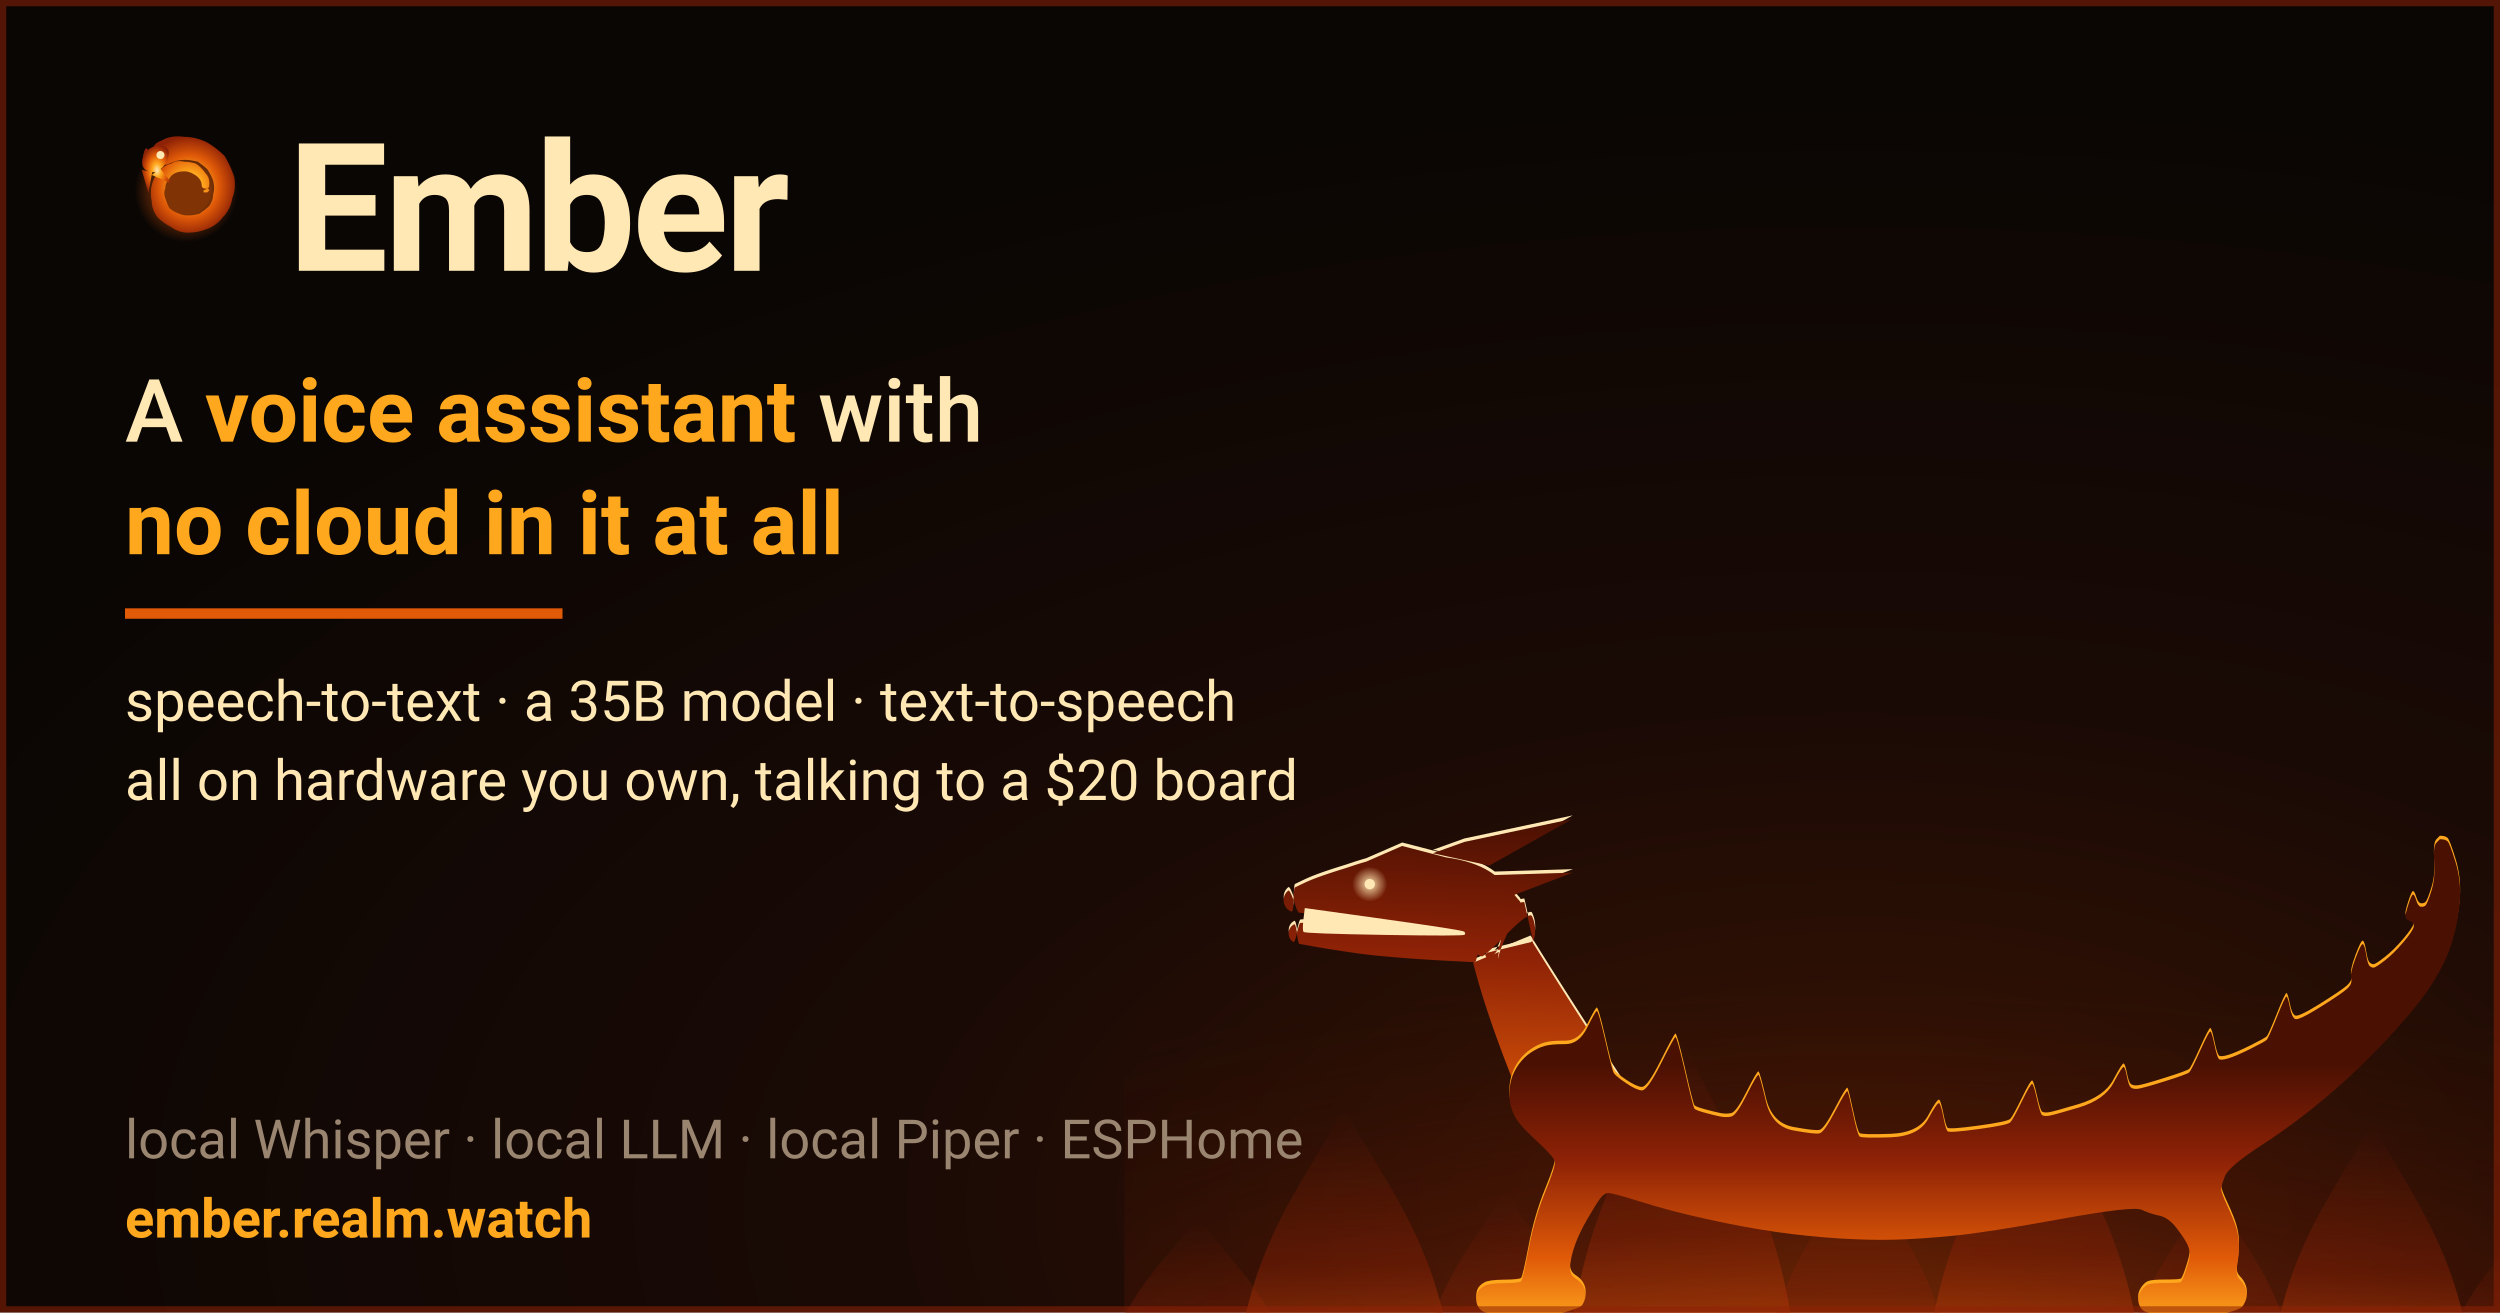
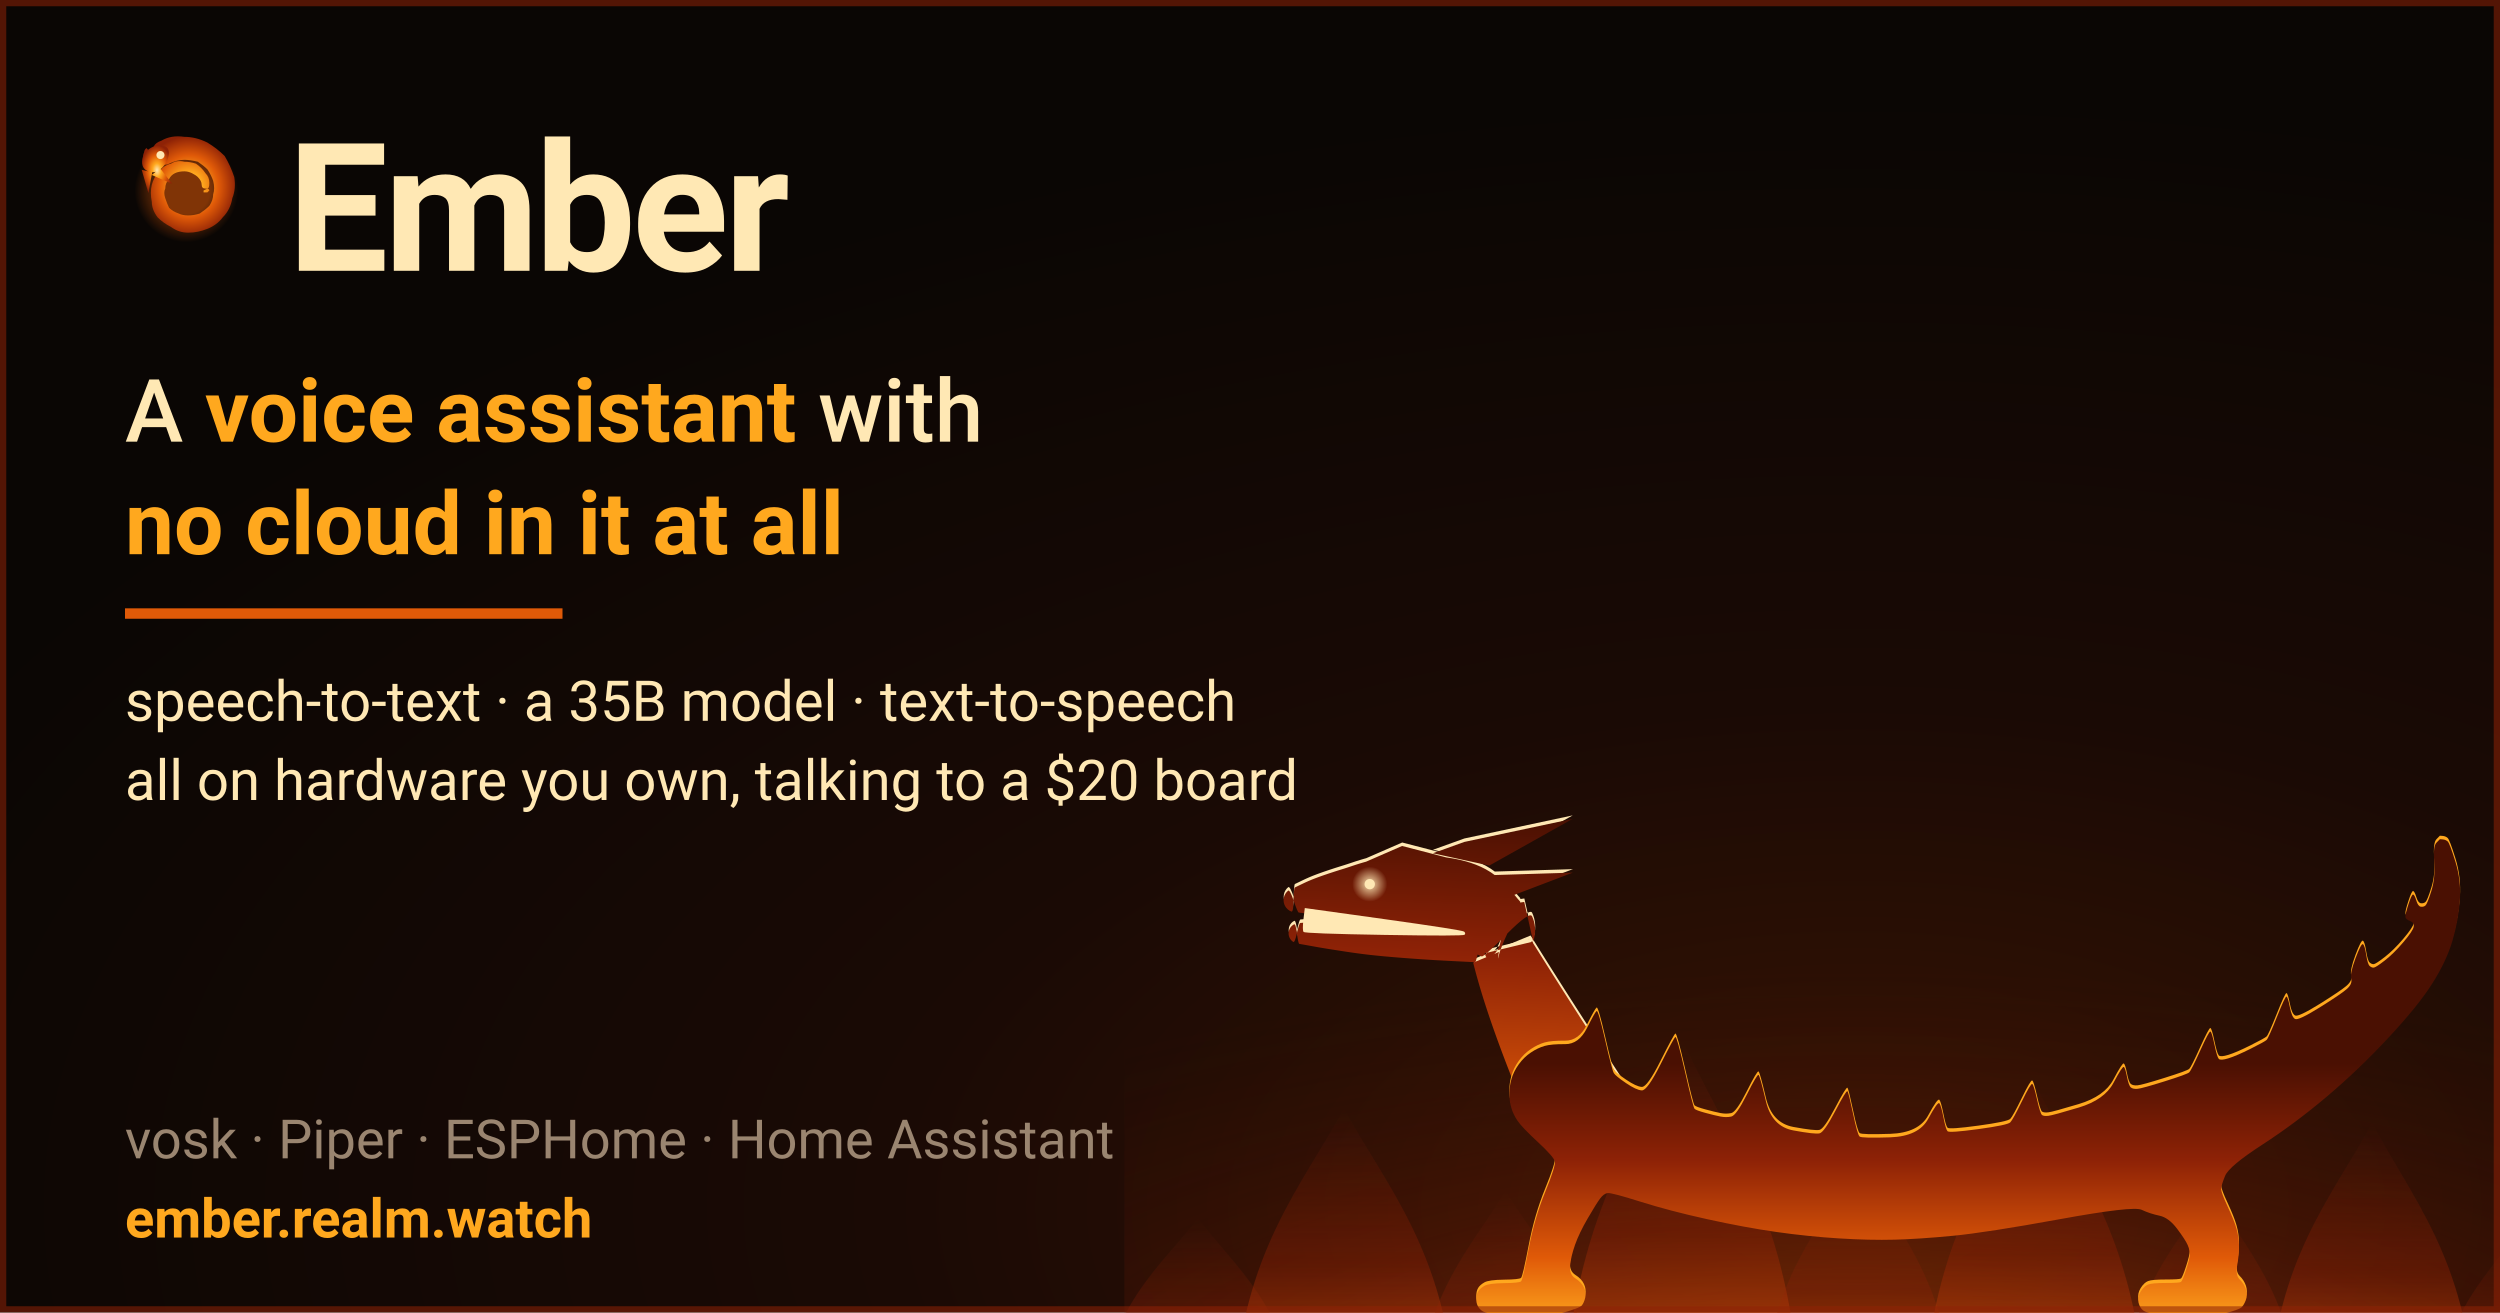
<svg xmlns="http://www.w3.org/2000/svg" viewBox="0 0 1200 630" width="1200" height="630" role="img" aria-label="Ember, a glowing dragon curled in a hearth fire on a small ESP32 screen — a voice assistant whose speech-to-text, 35-billion-parameter language model and text-to-speech all run on local hardware, with no cloud service involved.">
  <defs>
    <linearGradient id="og-belly" gradientUnits="userSpaceOnUse" x1="0" y1="88" x2="0" y2="464">
      <stop offset="0.00" stop-color="#4A1002" />
      <stop offset="0.46" stop-color="#4A1002" />
      <stop offset="0.66" stop-color="#8E2206" />
      <stop offset="0.86" stop-color="#E05A08" />
      <stop offset="1.00" stop-color="#FFA81E" />
    </linearGradient>
    <linearGradient id="og-skull" gradientUnits="userSpaceOnUse" x1="0" y1="72" x2="0" y2="312">
      <stop offset="0.00" stop-color="#4A1002" />
      <stop offset="0.45" stop-color="#8E2206" />
      <stop offset="1.00" stop-color="#E05A08" />
    </linearGradient>
    <linearGradient id="og-rim" gradientUnits="userSpaceOnUse" x1="0" y1="88" x2="0" y2="464">
      <stop offset="0.00" stop-color="#FFE8B4" stop-opacity="1" />
      <stop offset="0.34" stop-color="#FFA81E" stop-opacity="0.7" />
      <stop offset="0.72" stop-color="#FFA81E" stop-opacity="0.12" />
      <stop offset="1.00" stop-color="#FFA81E" stop-opacity="0" />
    </linearGradient>
    <radialGradient id="og-hearthglow" cx="0.5" cy="1.0" r="0.9">
      <stop offset="0" stop-color="#E05A08" stop-opacity="0.55" />
      <stop offset="0.5" stop-color="#8E2206" stop-opacity="0.22" />
      <stop offset="1" stop-color="#4A1002" stop-opacity="0" />
    </radialGradient>
    <linearGradient id="og-tongue" gradientUnits="objectBoundingBox" x1="0" y1="1" x2="0" y2="0">
      <stop offset="0.00" stop-color="#E05A08" stop-opacity="0.95" />
      <stop offset="0.45" stop-color="#8E2206" stop-opacity="0.55" />
      <stop offset="1.00" stop-color="#8E2206" stop-opacity="0" />
    </linearGradient>
    <radialGradient id="og-eyeglow" cx="0.5" cy="0.5" r="0.5">
      <stop offset="0" stop-color="#FFE8B4" stop-opacity="0.95" />
      <stop offset="1" stop-color="#FFE8B4" stop-opacity="0" />
    </radialGradient>
  </defs>
  <defs>
    <radialGradient id="ogsky" cx="0.74" cy="0.92" r="0.85">
      <stop offset="0.00" stop-color="#3A1403" />
      <stop offset="0.45" stop-color="#1A0A05" />
      <stop offset="1.00" stop-color="#0A0604" />
    </radialGradient>
  </defs>
  <rect width="1200" height="630" fill="url(#ogsky)" />
  <g transform="translate(539.7 348.6) scale(0.62)">
    <g class="hearth">
      <rect x="0" y="148" width="1136.0" height="380" fill="url(#og-hearthglow)" />
      <path d="M-17 518 C-11 449 27 419 57 381 C86 419 125 449 131 518 Z" fill="url(#og-tongue)" opacity="0.55" />
      <path d="M85 518 C92 407 136 358 170 296 C204 358 249 407 256 518 Z" fill="url(#og-tongue)" opacity="0.75" />
      <path d="M227 518 C233 439 268 404 295 360 C323 404 358 439 364 518 Z" fill="url(#og-tongue)" opacity="0.55" />
      <path d="M341 518 C348 381 395 320 432 243 C468 320 515 381 523 518 Z" fill="url(#og-tongue)" opacity="0.75" />
      <path d="M494 518 C500 428 538 389 568 338 C598 389 636 428 642 518 Z" fill="url(#og-tongue)" opacity="0.55" />
      <path d="M619 518 C626 397 670 343 704 275 C738 343 783 397 790 518 Z" fill="url(#og-tongue)" opacity="0.75" />
      <path d="M772 518 C778 439 813 404 841 360 C868 404 903 439 909 518 Z" fill="url(#og-tongue)" opacity="0.55" />
      <path d="M886 518 C892 412 934 366 966 307 C997 366 1039 412 1045 518 Z" fill="url(#og-tongue)" opacity="0.75" />
      <path d="M1017 518 C1022 455 1054 427 1079 391 C1104 427 1137 455 1142 518 Z" fill="url(#og-tongue)" opacity="0.55" />
      <rect x="0" y="518" width="1136.0" height="10" fill="#3A322C" />
    </g>
    <g class="wyrm ">
      <g class="headneck" transform="rotate(2.00 352.0 296.0)">
        <path class="neck-rim" d="M385.92 276.36L383.37 272.73L380.85 269.13L378.37 265.58L375.91 262.08L373.49 258.61L371.09 255.19L368.73 251.81L366.40 248.47L364.11 245.18L361.84 241.92L359.60 238.71L357.40 235.54L355.23 232.42L353.09 229.33L350.98 226.29L348.90 223.29L346.86 220.34L344.84 217.42L342.86 214.55L340.91 211.72L338.99 208.93L337.10 206.19L335.25 203.49L333.42 200.83L331.63 198.21L329.87 195.64L328.14 193.11L326.44 190.62L324.78 188.17L323.14 185.77L321.54 183.41L319.97 181.09L318.43 178.82L316.92 176.58L315.44 174.39L314.00 172.25L312.58 170.15L311.20 168.09L309.85 166.07L266.15 185.93L266.88 188.47L267.65 191.05L268.44 193.67L269.27 196.33L270.13 199.03L271.02 201.78L271.94 204.56L272.89 207.39L273.88 210.25L274.89 213.16L275.94 216.11L277.02 219.11L278.13 222.14L279.27 225.21L280.45 228.33L281.65 231.49L282.89 234.69L284.16 237.93L285.46 241.21L286.79 244.54L288.15 247.90L289.54 251.31L290.97 254.76L292.43 258.25L293.92 261.79L295.44 265.36L296.99 268.98L298.57 272.64L300.19 276.34L301.84 280.08L303.51 283.86L305.22 287.69L306.97 291.56L308.74 295.47L310.54 299.42L312.38 303.41L314.25 307.45L316.14 311.52L318.08 315.64Z" fill="#FFE8B4" transform="translate(0 -2.7)" />
        <path class="neck" d="M385.92 276.36L383.37 272.73L380.85 269.13L378.37 265.58L375.91 262.08L373.49 258.61L371.09 255.19L368.73 251.81L366.40 248.47L364.11 245.18L361.84 241.92L359.60 238.71L357.40 235.54L355.23 232.42L353.09 229.33L350.98 226.29L348.90 223.29L346.86 220.34L344.84 217.42L342.86 214.55L340.91 211.72L338.99 208.93L337.10 206.19L335.25 203.49L333.42 200.83L331.63 198.21L329.87 195.64L328.14 193.11L326.44 190.62L324.78 188.17L323.14 185.77L321.54 183.41L319.97 181.09L318.43 178.82L316.92 176.58L315.44 174.39L314.00 172.25L312.58 170.15L311.20 168.09L309.85 166.07L266.15 185.93L266.88 188.47L267.65 191.05L268.44 193.67L269.27 196.33L270.13 199.03L271.02 201.78L271.94 204.56L272.89 207.39L273.88 210.25L274.89 213.16L275.94 216.11L277.02 219.11L278.13 222.14L279.27 225.21L280.45 228.33L281.65 231.49L282.89 234.69L284.16 237.93L285.46 241.21L286.79 244.54L288.15 247.90L289.54 251.31L290.97 254.76L292.43 258.25L293.92 261.79L295.44 265.36L296.99 268.98L298.57 272.64L300.19 276.34L301.84 280.08L303.51 283.86L305.22 287.69L306.97 291.56L308.74 295.47L310.54 299.42L312.38 303.41L314.25 307.45L316.14 311.52L318.08 315.64Z" fill="url(#og-skull)" />
      </g>
      <path class="body-rim" d="M1018.46 87.43Q1018.41 87.44 1015.77 90.19Q1013.12 92.94 1014.06 105.22Q1015.00 117.50 1011.87 127.50Q1008.75 137.50 1007.31 138.75Q1005.88 140.00 1003.74 139.72Q1001.60 139.45 1000.22 134.97Q998.84 130.50 997.76 130.27Q996.68 130.03 994.12 137.88Q991.56 145.72 991.79 147.61Q992.02 149.50 995.35 150.77Q998.69 152.03 998.19 155.18Q997.69 158.33 990.19 167.17Q982.69 176.00 975.73 181.40Q968.78 186.80 967.21 186.88Q965.64 186.97 964.10 185.62Q962.56 184.28 961.40 176.89Q960.23 169.50 958.87 168.72Q957.51 167.94 953.10 179.75Q948.70 191.56 949.79 195.53Q950.88 199.50 946.38 203.45Q941.88 207.40 925.38 217.70Q908.88 228.00 906.34 226.62Q903.81 225.25 902.28 217.38Q900.74 209.50 899.71 209.27Q898.67 209.03 892.21 225.27Q885.75 241.50 884.31 242.85Q882.88 244.20 871.88 249.70Q860.88 255.20 854.76 257.08Q848.64 258.97 847.28 257.52Q845.93 256.06 843.88 246.28Q841.84 236.50 840.75 236.32Q839.67 236.15 832.81 251.32Q825.95 266.50 824.41 267.95Q822.88 269.40 805.38 274.90Q787.88 280.40 784.38 280.70Q780.88 281.00 779.22 279.64Q777.56 278.28 776.22 271.39Q774.87 264.50 773.77 263.77Q772.66 263.03 765.74 276.12Q758.83 289.20 738.85 295.20Q718.88 301.20 715.38 301.60Q711.88 302.00 710.48 301.03Q709.08 300.06 706.54 288.78Q704.00 277.50 702.84 276.94Q701.68 276.38 694.81 290.44Q687.95 304.50 685.87 306.65Q683.78 308.80 661.21 311.88Q638.64 314.97 637.28 313.52Q635.93 312.06 634.10 302.78Q632.27 293.50 630.97 291.92Q629.67 290.34 622.33 303.92Q614.98 317.50 592.93 318.25Q570.88 319.00 569.22 317.64Q567.56 316.28 564.12 299.89Q560.68 283.50 559.78 282.58Q558.88 281.67 550.32 298.02Q541.76 314.37 538.19 315.18Q534.62 315.99 517.95 312.92Q501.27 309.85 496.63 290.18Q492.00 270.50 490.94 269.92Q489.88 269.33 481.82 285.35Q473.76 301.37 469.82 302.19Q465.88 303.00 461.50 302.16Q457.12 301.31 449.83 299.33Q442.53 297.35 441.42 296.16Q440.31 294.97 434.05 267.48Q427.78 240.00 426.58 240.61Q425.39 241.22 415.11 261.71Q404.83 282.20 400.57 281.93Q396.31 281.67 388.31 276.22Q380.31 270.78 378.94 268.53Q377.56 266.28 372.22 242.97Q366.88 219.67 365.63 220.44Q364.39 221.22 358.11 233.71Q351.83 246.20 341.23 246.11Q330.62 246.01 325.38 247.49Q320.12 248.98 314.72 252.60Q309.31 256.22 305.35 261.72Q301.39 267.22 299.69 273.08Q298.00 278.94 298.06 284.72Q298.12 290.50 299.59 295.50Q301.05 300.50 304.43 305.50Q307.81 310.50 320.18 321.96Q332.55 333.43 333.27 336.96Q334.00 340.50 325.78 360.61Q317.56 380.72 313.00 404.61Q308.44 428.50 307.12 429.75Q305.81 431.00 293.97 431.14Q282.12 431.29 278.72 433.25Q275.31 435.22 273.94 437.47Q272.56 439.72 272.44 443.11Q272.33 446.50 273.69 449.00Q275.05 451.50 277.51 453.00Q279.97 454.50 293.05 456.75Q306.12 459.00 313.75 458.99Q321.38 458.99 336.96 454.77Q352.55 450.56 354.25 448.31Q355.95 446.06 356.81 442.28Q357.68 438.50 355.81 434.50Q353.95 430.50 349.17 427.47Q344.39 424.44 345.06 417.47Q345.73 410.50 348.89 401.50Q352.05 392.50 358.68 381.08Q365.31 369.67 368.24 365.73Q371.17 361.80 374.15 361.40Q377.12 361.00 399.62 368.10Q422.12 375.20 451.12 381.60Q480.12 388.00 504.62 391.50Q529.12 395.00 553.12 396.50Q577.12 398.00 596.25 397.49Q615.38 396.99 641.38 394.49Q667.38 391.99 724.12 381.64Q780.88 371.29 787.50 374.34Q794.12 377.40 801.34 378.91Q808.55 380.43 814.99 389.00Q821.44 397.57 823.21 401.66Q824.99 405.75 824.83 409.12Q824.68 412.50 821.89 421.00Q819.11 429.50 817.99 430.25Q816.88 431.00 806.25 431.01Q795.62 431.01 792.54 432.23Q789.45 433.44 786.79 437.69Q784.13 441.94 785.15 446.22Q786.18 450.50 789.07 452.50Q791.97 454.50 805.05 456.75Q818.12 459.00 829.00 458.46Q839.88 457.91 851.28 454.79Q862.69 451.67 864.61 450.12Q866.54 448.57 868.16 444.41Q869.79 440.25 868.31 435.88Q866.82 431.50 863.48 428.28Q860.13 425.06 861.56 417.16Q862.99 409.25 862.93 402.38Q862.87 395.50 861.01 389.00Q859.15 382.50 854.14 371.78Q849.13 361.06 849.13 358.28Q849.13 355.50 852.18 348.06Q855.24 340.62 880.82 324.04Q906.40 307.46 931.04 286.62Q955.69 265.78 978.61 241.18Q1001.54 216.57 1012.57 199.18Q1023.61 181.78 1028.24 165.92Q1032.87 150.06 1033.94 134.78Q1035.00 119.50 1030.51 105.00Q1026.03 90.50 1024.45 89.15Q1022.88 87.80 1020.70 87.61Q1018.52 87.43 1018.46 87.43Z" fill="#FFA81E" transform="translate(0 -2.7)" />
      <path class="body" d="M1018.46 87.43Q1018.41 87.44 1015.77 90.19Q1013.12 92.94 1014.06 105.22Q1015.00 117.50 1011.87 127.50Q1008.75 137.50 1007.31 138.75Q1005.88 140.00 1003.74 139.72Q1001.60 139.45 1000.22 134.97Q998.84 130.50 997.76 130.27Q996.68 130.03 994.12 137.88Q991.56 145.72 991.79 147.61Q992.02 149.50 995.35 150.77Q998.69 152.03 998.19 155.18Q997.69 158.33 990.19 167.17Q982.69 176.00 975.73 181.40Q968.78 186.80 967.21 186.88Q965.64 186.97 964.10 185.62Q962.56 184.28 961.40 176.89Q960.23 169.50 958.87 168.72Q957.51 167.94 953.10 179.75Q948.70 191.56 949.79 195.53Q950.88 199.50 946.38 203.45Q941.88 207.40 925.38 217.70Q908.88 228.00 906.34 226.62Q903.81 225.25 902.28 217.38Q900.74 209.50 899.71 209.27Q898.67 209.03 892.21 225.27Q885.75 241.50 884.31 242.85Q882.88 244.20 871.88 249.70Q860.88 255.20 854.76 257.08Q848.64 258.97 847.28 257.52Q845.93 256.06 843.88 246.28Q841.84 236.50 840.75 236.32Q839.67 236.15 832.81 251.32Q825.95 266.50 824.41 267.95Q822.88 269.40 805.38 274.90Q787.88 280.40 784.38 280.70Q780.88 281.00 779.22 279.64Q777.56 278.28 776.22 271.39Q774.87 264.50 773.77 263.77Q772.66 263.03 765.74 276.12Q758.83 289.20 738.85 295.20Q718.88 301.20 715.38 301.60Q711.88 302.00 710.48 301.03Q709.08 300.06 706.54 288.78Q704.00 277.50 702.84 276.94Q701.68 276.38 694.81 290.44Q687.95 304.50 685.87 306.65Q683.78 308.80 661.21 311.88Q638.64 314.97 637.28 313.52Q635.93 312.06 634.10 302.78Q632.27 293.50 630.97 291.92Q629.67 290.34 622.33 303.92Q614.98 317.50 592.93 318.25Q570.88 319.00 569.22 317.64Q567.56 316.28 564.12 299.89Q560.68 283.50 559.78 282.58Q558.88 281.67 550.32 298.02Q541.76 314.37 538.19 315.18Q534.62 315.99 517.95 312.92Q501.27 309.85 496.63 290.18Q492.00 270.50 490.94 269.92Q489.88 269.33 481.82 285.35Q473.76 301.37 469.82 302.19Q465.88 303.00 461.50 302.16Q457.12 301.31 449.83 299.33Q442.53 297.35 441.42 296.16Q440.31 294.97 434.05 267.48Q427.78 240.00 426.58 240.61Q425.39 241.22 415.11 261.71Q404.83 282.20 400.57 281.93Q396.31 281.67 388.31 276.22Q380.31 270.78 378.94 268.53Q377.56 266.28 372.22 242.97Q366.88 219.67 365.63 220.44Q364.39 221.22 358.11 233.71Q351.83 246.20 341.23 246.11Q330.62 246.01 325.38 247.49Q320.12 248.98 314.72 252.60Q309.31 256.22 305.35 261.72Q301.39 267.22 299.69 273.08Q298.00 278.94 298.06 284.72Q298.12 290.50 299.59 295.50Q301.05 300.50 304.43 305.50Q307.81 310.50 320.18 321.96Q332.55 333.43 333.27 336.96Q334.00 340.50 325.78 360.61Q317.56 380.72 313.00 404.61Q308.44 428.50 307.12 429.75Q305.81 431.00 293.97 431.14Q282.12 431.29 278.72 433.25Q275.31 435.22 273.94 437.47Q272.56 439.72 272.44 443.11Q272.33 446.50 273.69 449.00Q275.05 451.50 277.51 453.00Q279.97 454.50 293.05 456.75Q306.12 459.00 313.75 458.99Q321.38 458.99 336.96 454.77Q352.55 450.56 354.25 448.31Q355.95 446.06 356.81 442.28Q357.68 438.50 355.81 434.50Q353.95 430.50 349.17 427.47Q344.39 424.44 345.06 417.47Q345.73 410.50 348.89 401.50Q352.05 392.50 358.68 381.08Q365.31 369.67 368.24 365.73Q371.17 361.80 374.15 361.40Q377.12 361.00 399.62 368.10Q422.12 375.20 451.12 381.60Q480.12 388.00 504.62 391.50Q529.12 395.00 553.12 396.50Q577.12 398.00 596.25 397.49Q615.38 396.99 641.38 394.49Q667.38 391.99 724.12 381.64Q780.88 371.29 787.50 374.34Q794.12 377.40 801.34 378.91Q808.55 380.43 814.99 389.00Q821.44 397.57 823.21 401.66Q824.99 405.75 824.83 409.12Q824.68 412.50 821.89 421.00Q819.11 429.50 817.99 430.25Q816.88 431.00 806.25 431.01Q795.62 431.01 792.54 432.23Q789.45 433.44 786.79 437.69Q784.13 441.94 785.15 446.22Q786.18 450.50 789.07 452.50Q791.97 454.50 805.05 456.75Q818.12 459.00 829.00 458.46Q839.88 457.91 851.28 454.79Q862.69 451.67 864.61 450.12Q866.54 448.57 868.16 444.41Q869.79 440.25 868.31 435.88Q866.82 431.50 863.48 428.28Q860.13 425.06 861.56 417.16Q862.99 409.25 862.93 402.38Q862.87 395.50 861.01 389.00Q859.15 382.50 854.14 371.78Q849.13 361.06 849.13 358.28Q849.13 355.50 852.18 348.06Q855.24 340.62 880.82 324.04Q906.40 307.46 931.04 286.62Q955.69 265.78 978.61 241.18Q1001.54 216.57 1012.57 199.18Q1023.61 181.78 1028.24 165.92Q1032.87 150.06 1033.94 134.78Q1035.00 119.50 1030.51 105.00Q1026.03 90.50 1024.45 89.15Q1022.88 87.80 1020.70 87.61Q1018.52 87.43 1018.46 87.43Z" fill="url(#og-belly)" />
      <g class="headneck" transform="rotate(2.00 352.0 296.0)">
        <path class="head-rim jaw-shut" d="M125.64 142.99Q122.27 134.16 121.01 135.25Q119.75 136.34 118.94 137.80Q118.13 139.25 117.87 140.90Q117.60 142.55 117.92 144.18Q118.23 145.82 119.08 147.25Q119.94 148.68 121.23 149.73Q122.53 150.79 124.10 151.33Q125.68 151.88 125.53 142.43Q125.39 132.97 126.13 132.60Q126.86 132.22 127.57 131.85Q128.28 131.48 128.98 131.11Q129.68 130.74 130.38 130.37Q131.08 130.00 131.79 129.63Q132.50 129.26 133.23 128.88Q133.96 128.51 134.71 128.13Q135.47 127.75 136.27 127.37Q137.07 126.99 137.91 126.60Q138.76 126.21 139.65 125.81Q140.55 125.42 141.50 125.02Q142.45 124.62 143.43 124.21Q144.42 123.81 145.45 123.40Q146.48 122.99 147.55 122.57Q148.62 122.16 149.72 121.74Q150.82 121.32 151.96 120.89Q153.09 120.47 154.25 120.05Q155.41 119.62 156.59 119.19Q157.78 118.77 158.98 118.34Q160.18 117.92 161.40 117.49Q162.62 117.07 163.81 116.65Q164.99 116.24 166.11 115.82Q167.24 115.41 168.38 114.98Q169.52 114.55 170.73 114.10Q171.95 113.65 173.23 113.18Q174.52 112.72 175.88 112.25Q177.24 111.78 178.68 111.31Q180.11 110.84 181.63 110.39Q183.15 109.93 184.74 109.50Q186.34 109.06 188.02 108.66Q189.70 108.25 191.45 107.90Q193.19 107.54 194.89 107.23Q196.58 106.93 198.21 106.65Q199.84 106.37 201.50 106.11Q203.16 105.84 204.88 105.60Q206.59 105.36 208.35 105.15Q210.12 104.94 211.92 104.77Q213.73 104.59 215.58 104.46Q217.43 104.33 219.32 104.24Q221.21 104.16 223.13 104.14Q225.06 104.11 227.02 104.16Q228.99 104.20 230.94 104.31Q232.89 104.42 234.80 104.57Q236.71 104.71 238.60 104.88Q240.50 105.05 242.41 105.25Q244.33 105.46 246.27 105.71Q248.20 105.97 250.14 106.28Q252.09 106.60 254.04 106.98Q255.99 107.37 257.94 107.84Q259.89 108.31 261.82 108.88Q263.76 109.44 265.68 110.12Q267.59 110.79 269.50 111.59Q271.40 112.39 273.36 113.37Q275.32 114.35 277.25 115.51Q279.18 116.68 280.94 117.93Q282.70 119.18 284.29 120.47Q285.87 121.77 287.30 123.07Q288.73 124.38 290.02 125.68Q291.32 126.97 292.49 128.23Q293.67 129.50 294.76 130.71Q295.85 131.93 296.86 133.08Q297.87 134.22 298.82 135.29Q299.78 136.36 300.82 137.42Q301.87 138.49 292.10 161.72Q282.32 184.96 286.76 185.18Q291.20 185.40 295.45 184.09Q299.70 182.77 303.24 180.09Q306.78 177.40 309.19 173.66Q311.60 169.93 312.58 165.59Q313.57 161.26 313.01 156.85Q312.46 152.44 310.43 148.48Q308.40 144.53 291.26 163.02Q274.13 181.51 272.52 180.87Q270.92 180.22 269.25 179.53Q267.58 178.84 265.98 178.19Q264.39 177.55 262.87 176.96Q261.35 176.37 259.92 175.85Q258.49 175.32 257.16 174.85Q255.83 174.39 254.61 173.98Q253.39 173.58 252.29 173.24Q251.19 172.90 250.21 172.60Q249.24 172.31 248.38 172.05Q247.52 171.78 246.62 171.46Q245.73 171.14 244.71 170.71Q243.68 170.29 242.62 169.81Q241.56 169.33 240.47 168.82Q239.37 168.31 238.26 167.78Q237.14 167.24 236.00 166.70Q234.86 166.15 233.70 165.61Q232.54 165.06 231.36 164.53Q230.19 163.99 229.00 163.49Q227.81 162.98 226.62 162.50Q225.42 162.03 224.26 161.60Q223.11 161.18 222.00 160.80Q220.89 160.43 219.76 160.07Q218.63 159.71 217.45 159.37Q216.27 159.03 215.05 158.71Q213.83 158.38 212.58 158.08Q211.32 157.77 210.04 157.49Q208.75 157.21 207.45 156.94Q206.15 156.68 204.83 156.44Q203.52 156.20 202.20 155.98Q200.89 155.76 199.59 155.56Q198.29 155.36 197.13 155.18Q195.96 155.00 194.88 154.85Q193.81 154.70 192.71 154.59Q191.60 154.47 190.45 154.39Q189.30 154.31 188.10 154.25Q186.91 154.20 185.67 154.17Q184.43 154.15 183.15 154.14Q181.87 154.13 180.56 154.13Q179.24 154.14 177.88 154.15Q176.53 154.16 175.14 154.17Q173.75 154.18 172.38 154.17Q171.01 154.16 169.72 154.13Q168.44 154.10 167.20 154.06Q165.96 154.03 164.73 154.00Q163.50 153.96 162.29 153.93Q161.07 153.90 159.87 153.87Q158.68 153.83 157.50 153.80Q156.32 153.77 155.17 153.73Q154.02 153.70 152.90 153.66Q151.78 153.62 150.70 153.57Q149.61 153.53 148.56 153.48Q147.52 153.43 146.53 153.38Q145.54 153.32 144.61 153.25Q143.69 153.19 142.81 153.12Q141.94 153.05 141.10 152.97Q140.26 152.90 139.45 152.82Q138.64 152.75 137.84 152.67Q137.05 152.59 136.26 152.51Q135.48 152.43 134.69 152.35Q133.90 152.28 133.11 152.20Q132.31 152.12 131.49 152.05Q130.68 151.97 129.84 151.90Q129.01 151.83 125.64 142.99Z M129.03 168.22Q127.76 160.45 126.55 161.13Q125.34 161.81 124.43 162.86Q123.52 163.91 123.03 165.21Q122.54 166.51 122.52 167.90Q122.50 169.29 122.96 170.60Q123.42 171.91 124.30 172.99Q125.18 174.06 126.37 174.77Q127.57 175.48 129.04 167.74Q130.50 160.00 131.31 159.91Q132.12 159.82 132.92 159.73Q133.72 159.64 134.51 159.55Q135.30 159.45 136.09 159.36Q136.87 159.27 137.65 159.18Q138.43 159.09 139.21 159.00Q139.99 158.91 140.78 158.82Q141.56 158.73 142.34 158.64Q143.13 158.55 143.92 158.46Q144.71 158.37 145.51 158.28Q146.31 158.18 147.12 158.09Q147.93 158.00 148.76 157.91Q149.58 157.82 150.42 157.73Q151.26 157.63 152.12 157.54Q152.98 157.45 153.86 157.35Q154.74 157.26 155.65 157.17Q156.56 157.07 157.48 156.98Q158.40 156.88 159.34 156.79Q160.27 156.69 161.22 156.60Q162.16 156.50 163.12 156.40Q164.07 156.31 165.04 156.21Q166.00 156.11 166.98 156.02Q167.96 155.92 168.95 155.82Q169.94 155.72 170.94 155.62Q171.94 155.53 172.96 155.43Q173.98 155.33 175.01 155.23Q176.04 155.14 177.08 155.04Q178.13 154.94 179.19 154.84Q180.25 154.75 181.33 154.65Q182.40 154.56 183.50 154.46Q184.59 154.36 185.70 154.27Q186.81 154.17 187.95 154.08Q189.09 153.99 190.26 153.90Q191.43 153.80 192.62 153.72Q193.82 153.63 195.04 153.54Q196.26 153.45 197.50 153.36Q198.74 153.28 200.00 153.19Q201.26 153.11 202.53 153.02Q203.81 152.94 205.09 152.85Q206.37 152.77 207.66 152.68Q208.95 152.59 210.25 152.50Q211.55 152.42 212.84 152.33Q214.14 152.24 215.44 152.15Q216.73 152.06 218.03 151.96Q219.32 151.87 220.60 151.77Q221.88 151.67 223.15 151.57Q224.43 151.47 225.68 151.36Q226.94 151.26 228.18 151.15Q229.42 151.04 230.66 150.93Q231.90 150.81 233.15 150.70Q234.39 150.58 235.64 150.46Q236.88 150.34 238.13 150.21Q239.38 150.09 240.63 149.96Q241.88 149.84 243.14 149.71Q244.39 149.58 245.65 149.45Q246.90 149.32 248.16 149.19Q249.42 149.06 250.69 148.92Q251.95 148.79 253.21 148.66Q254.48 148.53 255.75 148.39Q257.02 148.26 258.29 148.13Q259.56 148.00 260.84 147.86Q262.11 147.73 263.39 147.60Q264.67 147.47 265.94 147.34Q267.22 147.22 271.26 165.69Q275.30 184.16 278.11 182.38Q280.93 180.59 282.97 177.95Q285.01 175.31 286.02 172.14Q287.03 168.96 286.89 165.63Q286.76 162.30 285.49 159.21Q284.22 156.13 281.98 153.67Q279.73 151.20 276.78 149.65Q273.83 148.11 271.30 166.84Q268.78 185.58 267.52 185.56Q266.25 185.53 264.99 185.51Q263.73 185.49 262.46 185.47Q261.20 185.45 259.93 185.43Q258.66 185.41 257.39 185.39Q256.12 185.37 254.85 185.35Q253.58 185.33 252.30 185.31Q251.02 185.29 249.74 185.27Q248.46 185.25 247.18 185.23Q245.90 185.21 244.61 185.18Q243.32 185.16 242.04 185.14Q240.75 185.11 239.46 185.08Q238.16 185.06 236.87 185.03Q235.58 185.00 234.28 184.96Q232.98 184.93 231.69 184.89Q230.39 184.86 229.09 184.81Q227.79 184.77 226.48 184.73Q225.18 184.69 223.86 184.64Q222.55 184.59 221.23 184.55Q219.91 184.50 218.58 184.45Q217.25 184.40 215.93 184.35Q214.60 184.29 213.27 184.24Q211.95 184.19 210.63 184.13Q209.30 184.07 207.99 184.01Q206.68 183.95 205.37 183.89Q204.07 183.83 202.78 183.77Q201.49 183.70 200.22 183.63Q198.95 183.57 197.69 183.50Q196.44 183.42 195.21 183.35Q193.98 183.28 192.77 183.20Q191.57 183.12 190.39 183.04Q189.22 182.96 188.06 182.88Q186.91 182.79 185.77 182.71Q184.64 182.62 183.52 182.52Q182.40 182.43 181.31 182.33Q180.21 182.23 179.13 182.13Q178.05 182.03 176.98 181.92Q175.92 181.82 174.88 181.71Q173.83 181.60 172.80 181.49Q171.77 181.38 170.76 181.27Q169.75 181.16 168.75 181.05Q167.75 180.93 166.77 180.82Q165.79 180.70 164.82 180.59Q163.85 180.48 162.90 180.36Q161.94 180.25 161.00 180.13Q160.06 180.02 159.13 179.91Q158.20 179.80 157.28 179.69Q156.36 179.57 155.45 179.46Q154.54 179.36 153.66 179.25Q152.77 179.14 151.90 179.02Q151.04 178.91 150.19 178.80Q149.34 178.69 148.51 178.58Q147.68 178.47 146.87 178.36Q146.05 178.25 145.25 178.13Q144.45 178.02 143.66 177.91Q142.87 177.80 142.08 177.68Q141.30 177.57 140.52 177.46Q139.74 177.35 138.96 177.23Q138.18 177.12 137.40 177.01Q136.62 176.90 135.84 176.78Q135.06 176.67 134.28 176.56Q133.49 176.45 132.70 176.34Q131.91 176.22 131.10 176.11Q130.30 176.00 129.03 168.22Z M171.20 115.20L208.00 97.60L244.00 105.60L220.00 123.20Z M232.00 102.40L256.00 92.80L339.20 72.00L276.00 110.40Z M244.00 124.80L268.00 118.40L340.80 113.60L280.00 139.20Z M260.00 145.60L304.00 137.60L312.00 168.00L272.00 179.20Z" fill="#FFE8B4" transform="translate(0 -2.7)" />
        <path class="head jaw-shut" d="M125.64 142.99Q122.27 134.16 121.01 135.25Q119.75 136.34 118.94 137.80Q118.13 139.25 117.87 140.90Q117.60 142.55 117.92 144.18Q118.23 145.82 119.08 147.25Q119.94 148.68 121.23 149.73Q122.53 150.79 124.10 151.33Q125.68 151.88 125.53 142.43Q125.39 132.97 126.13 132.60Q126.86 132.22 127.57 131.85Q128.28 131.48 128.98 131.11Q129.68 130.74 130.38 130.37Q131.08 130.00 131.79 129.63Q132.50 129.26 133.23 128.88Q133.96 128.51 134.71 128.13Q135.47 127.75 136.27 127.37Q137.07 126.99 137.91 126.60Q138.76 126.21 139.65 125.81Q140.55 125.42 141.50 125.02Q142.45 124.62 143.43 124.21Q144.42 123.81 145.45 123.40Q146.48 122.99 147.55 122.57Q148.62 122.16 149.72 121.74Q150.82 121.32 151.96 120.89Q153.09 120.47 154.25 120.05Q155.41 119.62 156.59 119.19Q157.78 118.77 158.98 118.34Q160.18 117.92 161.40 117.49Q162.62 117.07 163.81 116.65Q164.99 116.24 166.11 115.82Q167.24 115.41 168.38 114.98Q169.52 114.55 170.73 114.10Q171.95 113.65 173.23 113.18Q174.52 112.72 175.88 112.25Q177.24 111.78 178.68 111.31Q180.11 110.84 181.63 110.39Q183.15 109.93 184.74 109.50Q186.34 109.06 188.02 108.66Q189.70 108.25 191.45 107.90Q193.19 107.54 194.89 107.23Q196.58 106.93 198.21 106.65Q199.84 106.37 201.50 106.11Q203.16 105.84 204.88 105.60Q206.59 105.36 208.35 105.15Q210.12 104.94 211.92 104.77Q213.73 104.59 215.58 104.46Q217.43 104.33 219.32 104.24Q221.21 104.16 223.13 104.14Q225.06 104.11 227.02 104.16Q228.99 104.20 230.94 104.31Q232.89 104.42 234.80 104.57Q236.71 104.71 238.60 104.88Q240.50 105.05 242.41 105.25Q244.33 105.46 246.27 105.71Q248.20 105.97 250.14 106.28Q252.09 106.60 254.04 106.98Q255.99 107.37 257.94 107.84Q259.89 108.31 261.82 108.88Q263.76 109.44 265.68 110.12Q267.59 110.79 269.50 111.59Q271.40 112.39 273.36 113.37Q275.32 114.35 277.25 115.51Q279.18 116.68 280.94 117.93Q282.70 119.18 284.29 120.47Q285.87 121.77 287.30 123.07Q288.73 124.38 290.02 125.68Q291.32 126.97 292.49 128.23Q293.67 129.50 294.76 130.71Q295.85 131.93 296.86 133.08Q297.87 134.22 298.82 135.29Q299.78 136.36 300.82 137.42Q301.87 138.49 292.10 161.72Q282.32 184.96 286.76 185.18Q291.20 185.40 295.45 184.09Q299.70 182.77 303.24 180.09Q306.78 177.40 309.19 173.66Q311.60 169.93 312.58 165.59Q313.57 161.26 313.01 156.85Q312.46 152.44 310.43 148.48Q308.40 144.53 291.26 163.02Q274.13 181.51 272.52 180.87Q270.92 180.22 269.25 179.53Q267.58 178.84 265.98 178.19Q264.39 177.55 262.87 176.96Q261.35 176.37 259.92 175.85Q258.49 175.32 257.16 174.85Q255.83 174.39 254.61 173.98Q253.39 173.58 252.29 173.24Q251.19 172.90 250.21 172.60Q249.24 172.31 248.38 172.05Q247.52 171.78 246.62 171.46Q245.73 171.14 244.71 170.71Q243.68 170.29 242.62 169.81Q241.56 169.33 240.47 168.82Q239.37 168.31 238.26 167.78Q237.14 167.24 236.00 166.70Q234.86 166.15 233.70 165.61Q232.54 165.06 231.36 164.53Q230.19 163.99 229.00 163.49Q227.81 162.98 226.62 162.50Q225.42 162.03 224.26 161.60Q223.11 161.18 222.00 160.80Q220.89 160.43 219.76 160.07Q218.63 159.71 217.45 159.37Q216.27 159.03 215.05 158.71Q213.83 158.38 212.58 158.08Q211.32 157.77 210.04 157.49Q208.75 157.21 207.45 156.94Q206.15 156.68 204.83 156.44Q203.52 156.20 202.20 155.98Q200.89 155.76 199.59 155.56Q198.29 155.36 197.13 155.18Q195.96 155.00 194.88 154.85Q193.81 154.70 192.71 154.59Q191.60 154.47 190.45 154.39Q189.30 154.31 188.10 154.25Q186.91 154.20 185.67 154.17Q184.43 154.15 183.15 154.14Q181.87 154.13 180.56 154.13Q179.24 154.14 177.88 154.15Q176.53 154.16 175.14 154.17Q173.75 154.18 172.38 154.17Q171.01 154.16 169.72 154.13Q168.44 154.10 167.20 154.06Q165.96 154.03 164.73 154.00Q163.50 153.96 162.29 153.93Q161.07 153.90 159.87 153.87Q158.68 153.83 157.50 153.80Q156.32 153.77 155.17 153.73Q154.02 153.70 152.90 153.66Q151.78 153.62 150.70 153.57Q149.61 153.53 148.56 153.48Q147.52 153.43 146.53 153.38Q145.54 153.32 144.61 153.25Q143.69 153.19 142.81 153.12Q141.94 153.05 141.10 152.97Q140.26 152.90 139.45 152.82Q138.64 152.75 137.84 152.67Q137.05 152.59 136.26 152.51Q135.48 152.43 134.69 152.35Q133.90 152.28 133.11 152.20Q132.31 152.12 131.49 152.05Q130.68 151.97 129.84 151.90Q129.01 151.83 125.64 142.99Z M129.03 168.22Q127.76 160.45 126.55 161.13Q125.34 161.81 124.43 162.86Q123.52 163.91 123.03 165.21Q122.54 166.51 122.52 167.90Q122.50 169.29 122.96 170.60Q123.42 171.91 124.30 172.99Q125.18 174.06 126.37 174.77Q127.57 175.48 129.04 167.74Q130.50 160.00 131.31 159.91Q132.12 159.82 132.92 159.73Q133.72 159.64 134.51 159.55Q135.30 159.45 136.09 159.36Q136.87 159.27 137.65 159.18Q138.43 159.09 139.21 159.00Q139.99 158.91 140.78 158.82Q141.56 158.73 142.34 158.64Q143.13 158.55 143.92 158.46Q144.71 158.37 145.51 158.28Q146.31 158.18 147.12 158.09Q147.93 158.00 148.76 157.91Q149.58 157.82 150.42 157.73Q151.26 157.63 152.12 157.54Q152.98 157.45 153.86 157.35Q154.74 157.26 155.65 157.17Q156.56 157.07 157.48 156.98Q158.40 156.88 159.34 156.79Q160.27 156.69 161.22 156.60Q162.16 156.50 163.12 156.40Q164.07 156.31 165.04 156.21Q166.00 156.11 166.98 156.02Q167.96 155.92 168.95 155.82Q169.94 155.72 170.94 155.62Q171.94 155.53 172.96 155.43Q173.98 155.33 175.01 155.23Q176.04 155.14 177.08 155.04Q178.13 154.94 179.19 154.84Q180.25 154.75 181.33 154.65Q182.40 154.56 183.50 154.46Q184.59 154.36 185.70 154.27Q186.81 154.17 187.95 154.08Q189.09 153.99 190.26 153.90Q191.43 153.80 192.62 153.72Q193.82 153.63 195.04 153.54Q196.26 153.45 197.50 153.36Q198.74 153.28 200.00 153.19Q201.26 153.11 202.53 153.02Q203.81 152.94 205.09 152.85Q206.37 152.77 207.66 152.68Q208.95 152.59 210.25 152.50Q211.55 152.42 212.84 152.33Q214.14 152.24 215.44 152.15Q216.73 152.06 218.03 151.96Q219.32 151.87 220.60 151.77Q221.88 151.67 223.15 151.57Q224.43 151.47 225.68 151.36Q226.94 151.26 228.18 151.15Q229.42 151.04 230.66 150.93Q231.90 150.81 233.15 150.70Q234.39 150.58 235.64 150.46Q236.88 150.34 238.13 150.21Q239.38 150.09 240.63 149.96Q241.88 149.84 243.14 149.71Q244.39 149.58 245.65 149.45Q246.90 149.32 248.16 149.19Q249.42 149.06 250.69 148.92Q251.95 148.79 253.21 148.66Q254.48 148.53 255.75 148.39Q257.02 148.26 258.29 148.13Q259.56 148.00 260.84 147.86Q262.11 147.73 263.39 147.60Q264.67 147.47 265.94 147.34Q267.22 147.22 271.26 165.69Q275.30 184.16 278.11 182.38Q280.93 180.59 282.97 177.95Q285.01 175.31 286.02 172.14Q287.03 168.96 286.89 165.63Q286.76 162.30 285.49 159.21Q284.22 156.13 281.98 153.67Q279.73 151.20 276.78 149.65Q273.83 148.11 271.30 166.84Q268.78 185.58 267.52 185.56Q266.25 185.53 264.99 185.51Q263.73 185.49 262.46 185.47Q261.20 185.45 259.93 185.43Q258.66 185.41 257.39 185.39Q256.12 185.37 254.85 185.35Q253.58 185.33 252.30 185.31Q251.02 185.29 249.74 185.27Q248.46 185.25 247.18 185.23Q245.90 185.21 244.61 185.18Q243.32 185.16 242.04 185.14Q240.75 185.11 239.46 185.08Q238.16 185.06 236.87 185.03Q235.58 185.00 234.28 184.96Q232.98 184.93 231.69 184.89Q230.39 184.86 229.09 184.81Q227.79 184.77 226.48 184.73Q225.18 184.69 223.86 184.64Q222.55 184.59 221.23 184.55Q219.91 184.50 218.58 184.45Q217.25 184.40 215.93 184.35Q214.60 184.29 213.27 184.24Q211.95 184.19 210.63 184.13Q209.30 184.07 207.99 184.01Q206.68 183.95 205.37 183.89Q204.07 183.83 202.78 183.77Q201.49 183.70 200.22 183.63Q198.95 183.57 197.69 183.50Q196.44 183.42 195.21 183.35Q193.98 183.28 192.77 183.20Q191.57 183.12 190.39 183.04Q189.22 182.96 188.06 182.88Q186.91 182.79 185.77 182.71Q184.64 182.62 183.52 182.52Q182.40 182.43 181.31 182.33Q180.21 182.23 179.13 182.13Q178.05 182.03 176.98 181.92Q175.92 181.82 174.88 181.71Q173.83 181.60 172.80 181.49Q171.77 181.38 170.76 181.27Q169.75 181.16 168.75 181.05Q167.75 180.93 166.77 180.82Q165.79 180.70 164.82 180.59Q163.85 180.48 162.90 180.36Q161.94 180.25 161.00 180.13Q160.06 180.02 159.13 179.91Q158.20 179.80 157.28 179.69Q156.36 179.57 155.45 179.46Q154.54 179.36 153.66 179.25Q152.77 179.14 151.90 179.02Q151.04 178.91 150.19 178.80Q149.34 178.69 148.51 178.58Q147.68 178.47 146.87 178.36Q146.05 178.25 145.25 178.13Q144.45 178.02 143.66 177.91Q142.87 177.80 142.08 177.68Q141.30 177.57 140.52 177.46Q139.74 177.35 138.96 177.23Q138.18 177.12 137.40 177.01Q136.62 176.90 135.84 176.78Q135.06 176.67 134.28 176.56Q133.49 176.45 132.70 176.34Q131.91 176.22 131.10 176.11Q130.30 176.00 129.03 168.22Z M171.20 115.20L208.00 97.60L244.00 105.60L220.00 123.20Z M232.00 102.40L256.00 92.80L339.20 72.00L276.00 110.40Z M244.00 124.80L268.00 118.40L340.80 113.60L280.00 139.20Z M260.00 145.60L304.00 137.60L312.00 168.00L272.00 179.20Z" fill="url(#og-skull)" />
        <path class="maw" d="M134.39 148.25Q134.31 148.29 133.66 156.89Q133.00 165.50 134.09 166.75Q135.19 168.00 196.50 166.89Q257.81 165.78 258.77 164.58Q259.73 163.37 258.30 162.19Q256.88 161.00 195.67 154.61Q134.47 148.22 134.39 148.25Z" fill="#FFE8B4" />
        <circle class="eye-glow" cx="184.0" cy="128.0" r="13.6" fill="url(#og-eyeglow)" />
        <circle class="eye" cx="184.0" cy="128.0" r="4.0" fill="#FFE8B4" />
      </g>
    </g>
  </g>
  <rect x="1.5" y="1.5" width="1197" height="627" fill="none" stroke="#8E2206" stroke-opacity="0.55" stroke-width="3" />
  <g font-family="ui-sans-serif,system-ui,-apple-system,'Segoe UI',Roboto,'Helvetica Neue',Arial,sans-serif">
    <g transform="translate(60 62) scale(0.92)">
      <defs>
        <radialGradient id="ogm-core" cx="0.5" cy="0.52" r="0.52">
          <stop offset="0.00" stop-color="#FFE8B4" />
          <stop offset="0.28" stop-color="#FFA81E" />
          <stop offset="0.62" stop-color="#E05A08" />
          <stop offset="1.00" stop-color="#8E2206" />
        </radialGradient>
        <radialGradient id="ogm-halo" cx="0.5" cy="0.5" r="0.5">
          <stop offset="0.45" stop-color="#E05A08" stop-opacity="0.55" />
          <stop offset="1.00" stop-color="#E05A08" stop-opacity="0" />
        </radialGradient>
      </defs>
      <rect width="64" height="64" rx="13" fill="#0A0604" />
      <circle cx="32" cy="32" r="27" fill="url(#ogm-halo)" />
      <g fill="url(#ogm-core)">
        <path d="M15 15Q11 9 11 10Q10 11 10 12Q9 14 10 15Q10 16 10 17Q11 18 11 19Q12 20 13 20Q14 20 15 21Q17 21 15 14Q13 8 19 6Q24 3 31 4Q37 4 43 7Q48 10 52 14Q55 19 57 25Q58 31 56 36Q55 42 51 46Q48 50 43 52Q38 54 33 54Q28 54 24 51Q20 49 17 46Q14 42 14 38Q13 33 14 29Q15 25 18 22Q20 19 24 18Q27 16 31 17Q34 17 37 18Q40 20 42 23Q44 25 44 28Q44 31 43 31Q41 32 41 32Q41 32 41 33Q42 33 42 33Q42 33 43 33Q43 33 43 33Q44 32 44 32Q44 32 44 32Q44 31 42 31Q40 31 40 29Q40 27 38 25Q37 24 35 23Q33 22 31 22Q28 22 26 23Q24 24 23 26Q21 28 21 31Q20 33 21 36Q22 39 23 41Q25 43 28 44Q30 45 33 45Q36 45 39 44Q42 42 44 40Q46 37 46 34Q47 31 46 27Q45 24 43 21Q41 19 38 17Q34 16 31 16Q27 16 23 18Q19 20 15 15Z" />
        <path d="M19.4 8.6Q23.4 9.1 22.8 13.4Q22.1 17.7 19.0 20.5Q15.9 23.3 12.4 22.1Q8.9 20.9 8.9 17.1Q8.9 13.4 12.1 10.7Q15.4 8.1 19.4 8.6Z M18.3 20.4L24.7 28.6L13.9 23.9Z M14.2 22.5L12.2 33.3L8.7 21.2Z" />
      </g>
      <circle cx="18.5" cy="13.5" r="2.1" fill="#FFE8B4" />
    </g>
    <text x="138" y="130" fill="#FFE8B4" font-size="86" font-weight="700" letter-spacing="-2">Ember</text>
    <text x="60" y="212" fill="#FFE8B4" font-size="42" font-weight="500">A
      <tspan fill="#FFA81E" font-weight="700">voice assistant</tspan> with</text>
    <text x="60" y="266" fill="#FFA81E" font-size="42" font-weight="700">no cloud in it at all</text>
    <rect x="60" y="292" width="210" height="5" fill="#E05A08" />
    <text x="60" y="346" fill="#FFE8B4" font-size="27">speech-to-text
      · a 35B model · text-to-speech</text>
    <text x="60" y="384" fill="#FFE8B4" font-size="27">all on hardware you
      own, talking to a $20 board</text>
-     <text x="60" y="556" fill="#9A8570" font-size="26">local
-       Whisper · local LLM · local Piper · ESPHome</text>
+     <text x="60" y="556" fill="#9A8570" font-size="26">vosk
+       · Piper · ESPHome · Home Assistant</text>
    <text x="60" y="594" fill="#FFA81E" font-size="26" font-weight="700">ember.realm.watch</text>
  </g>
</svg>
